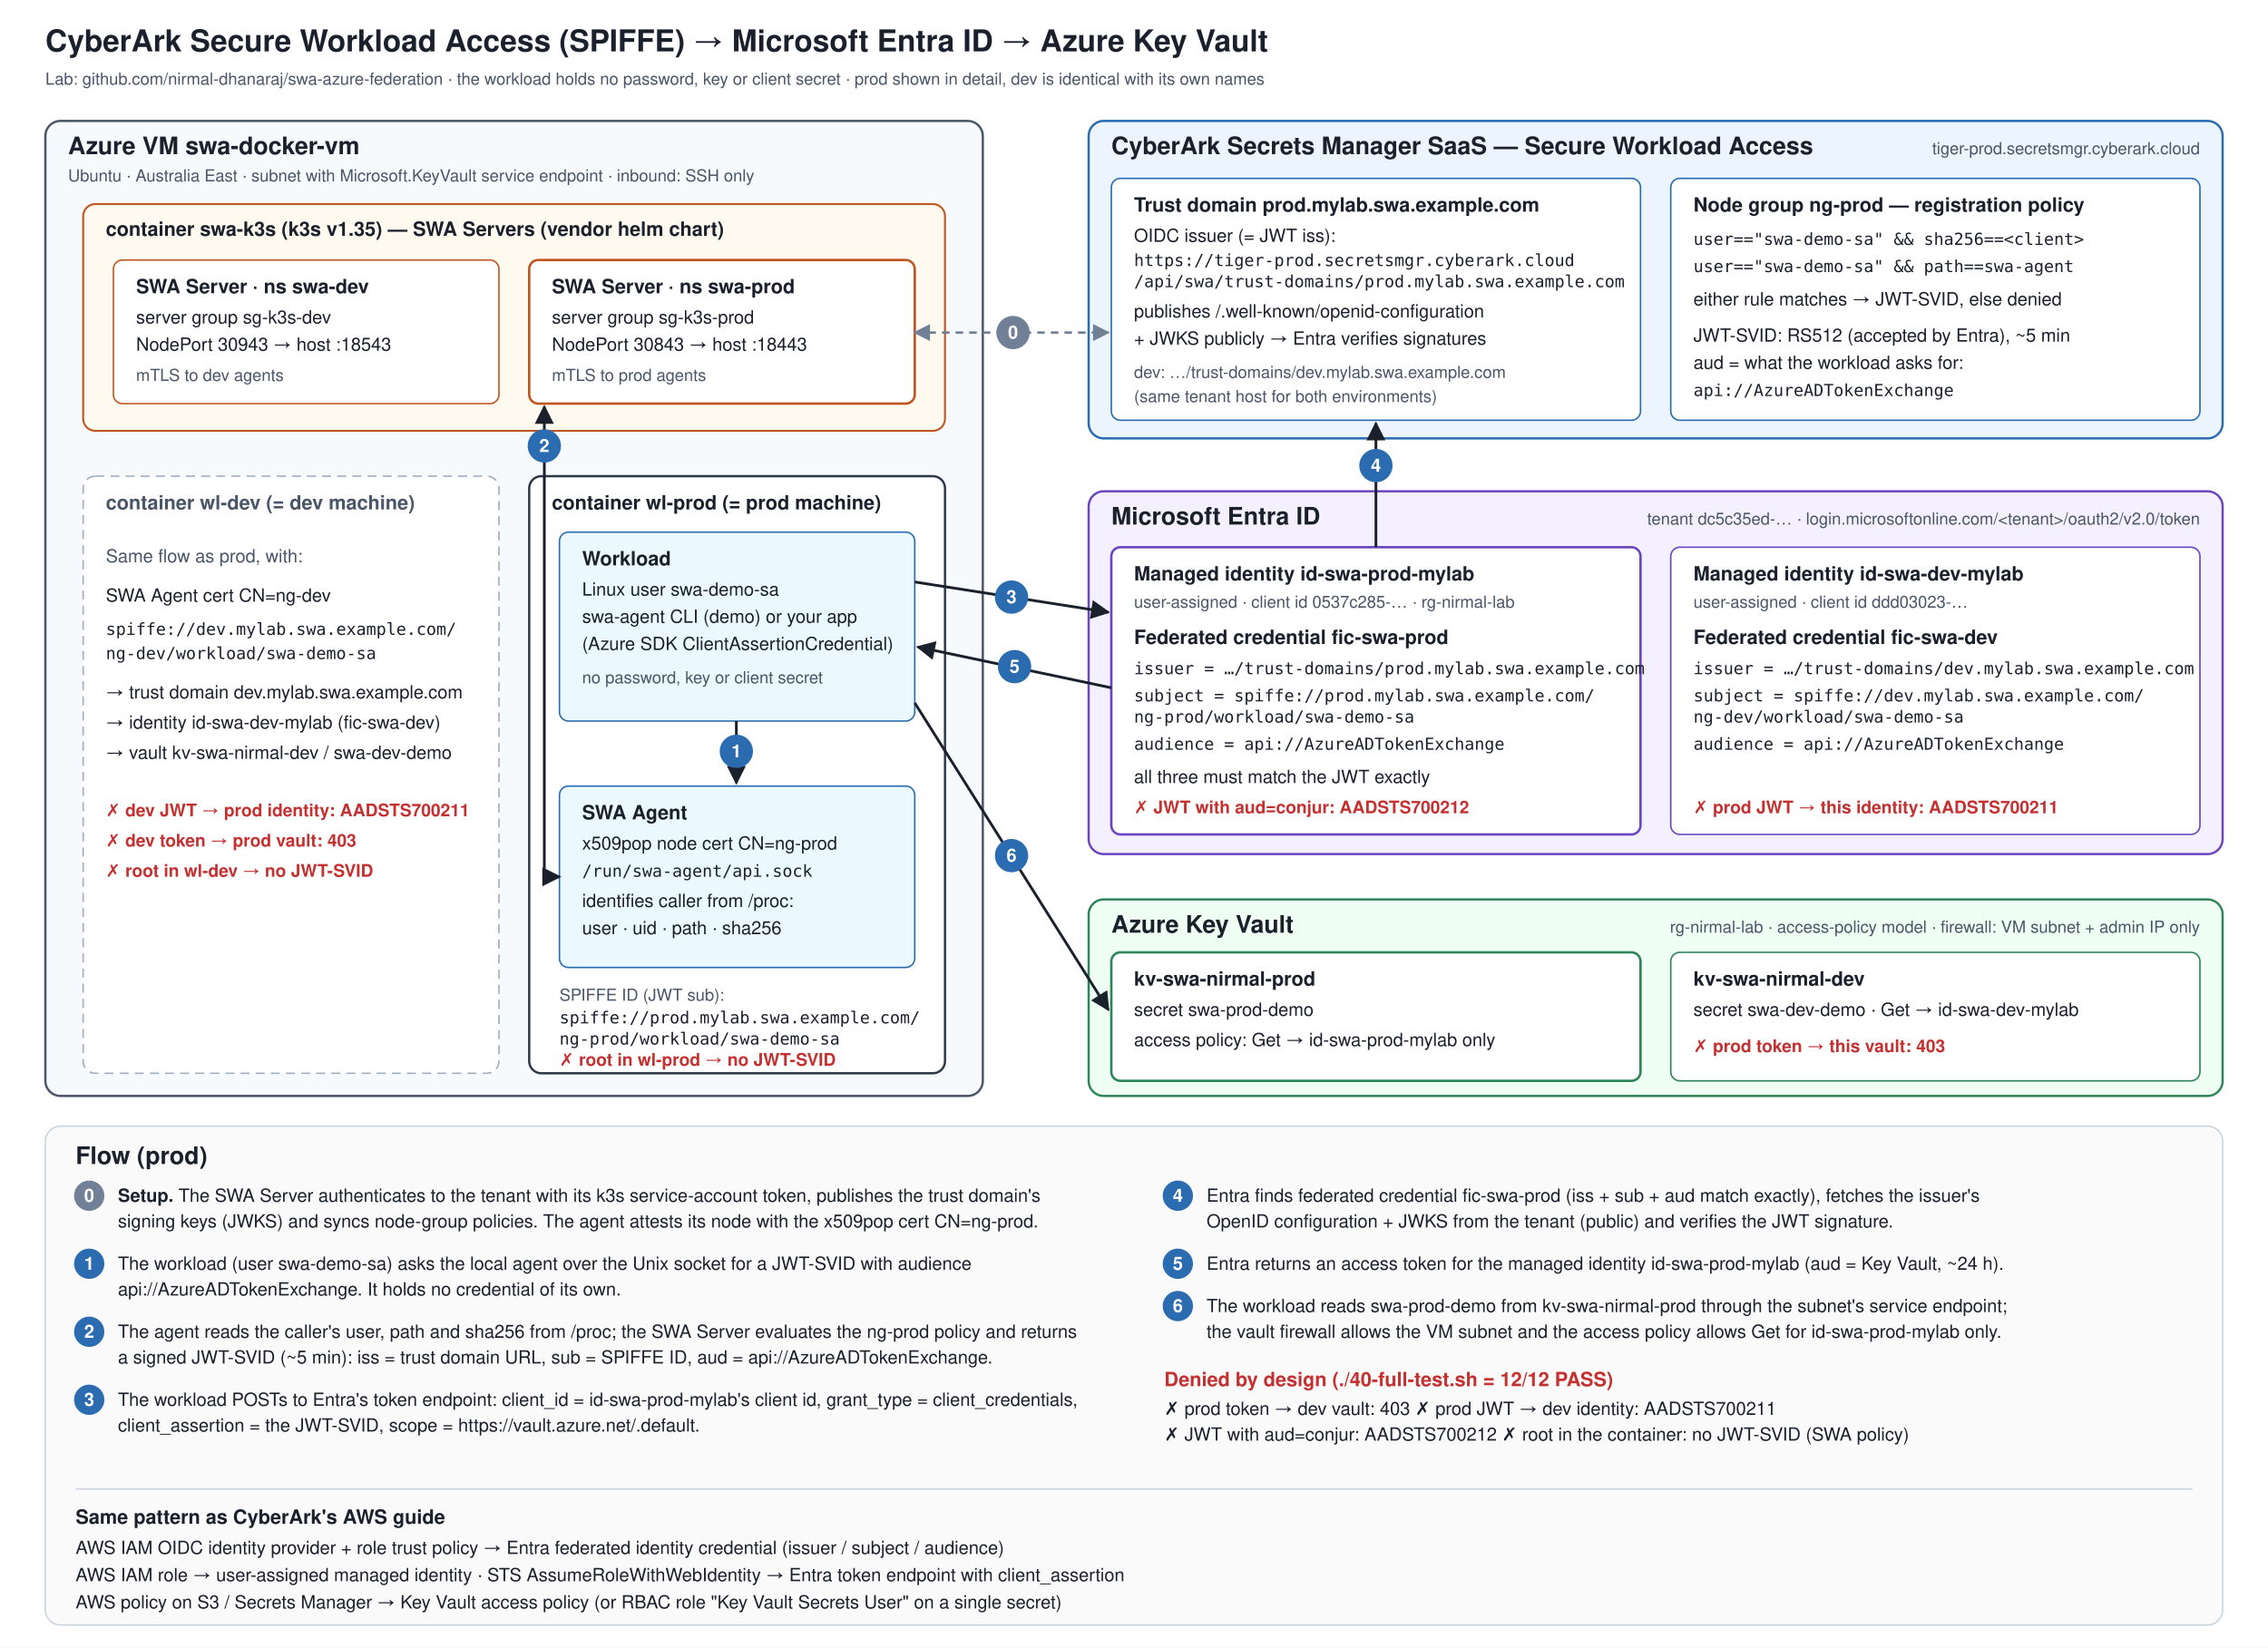
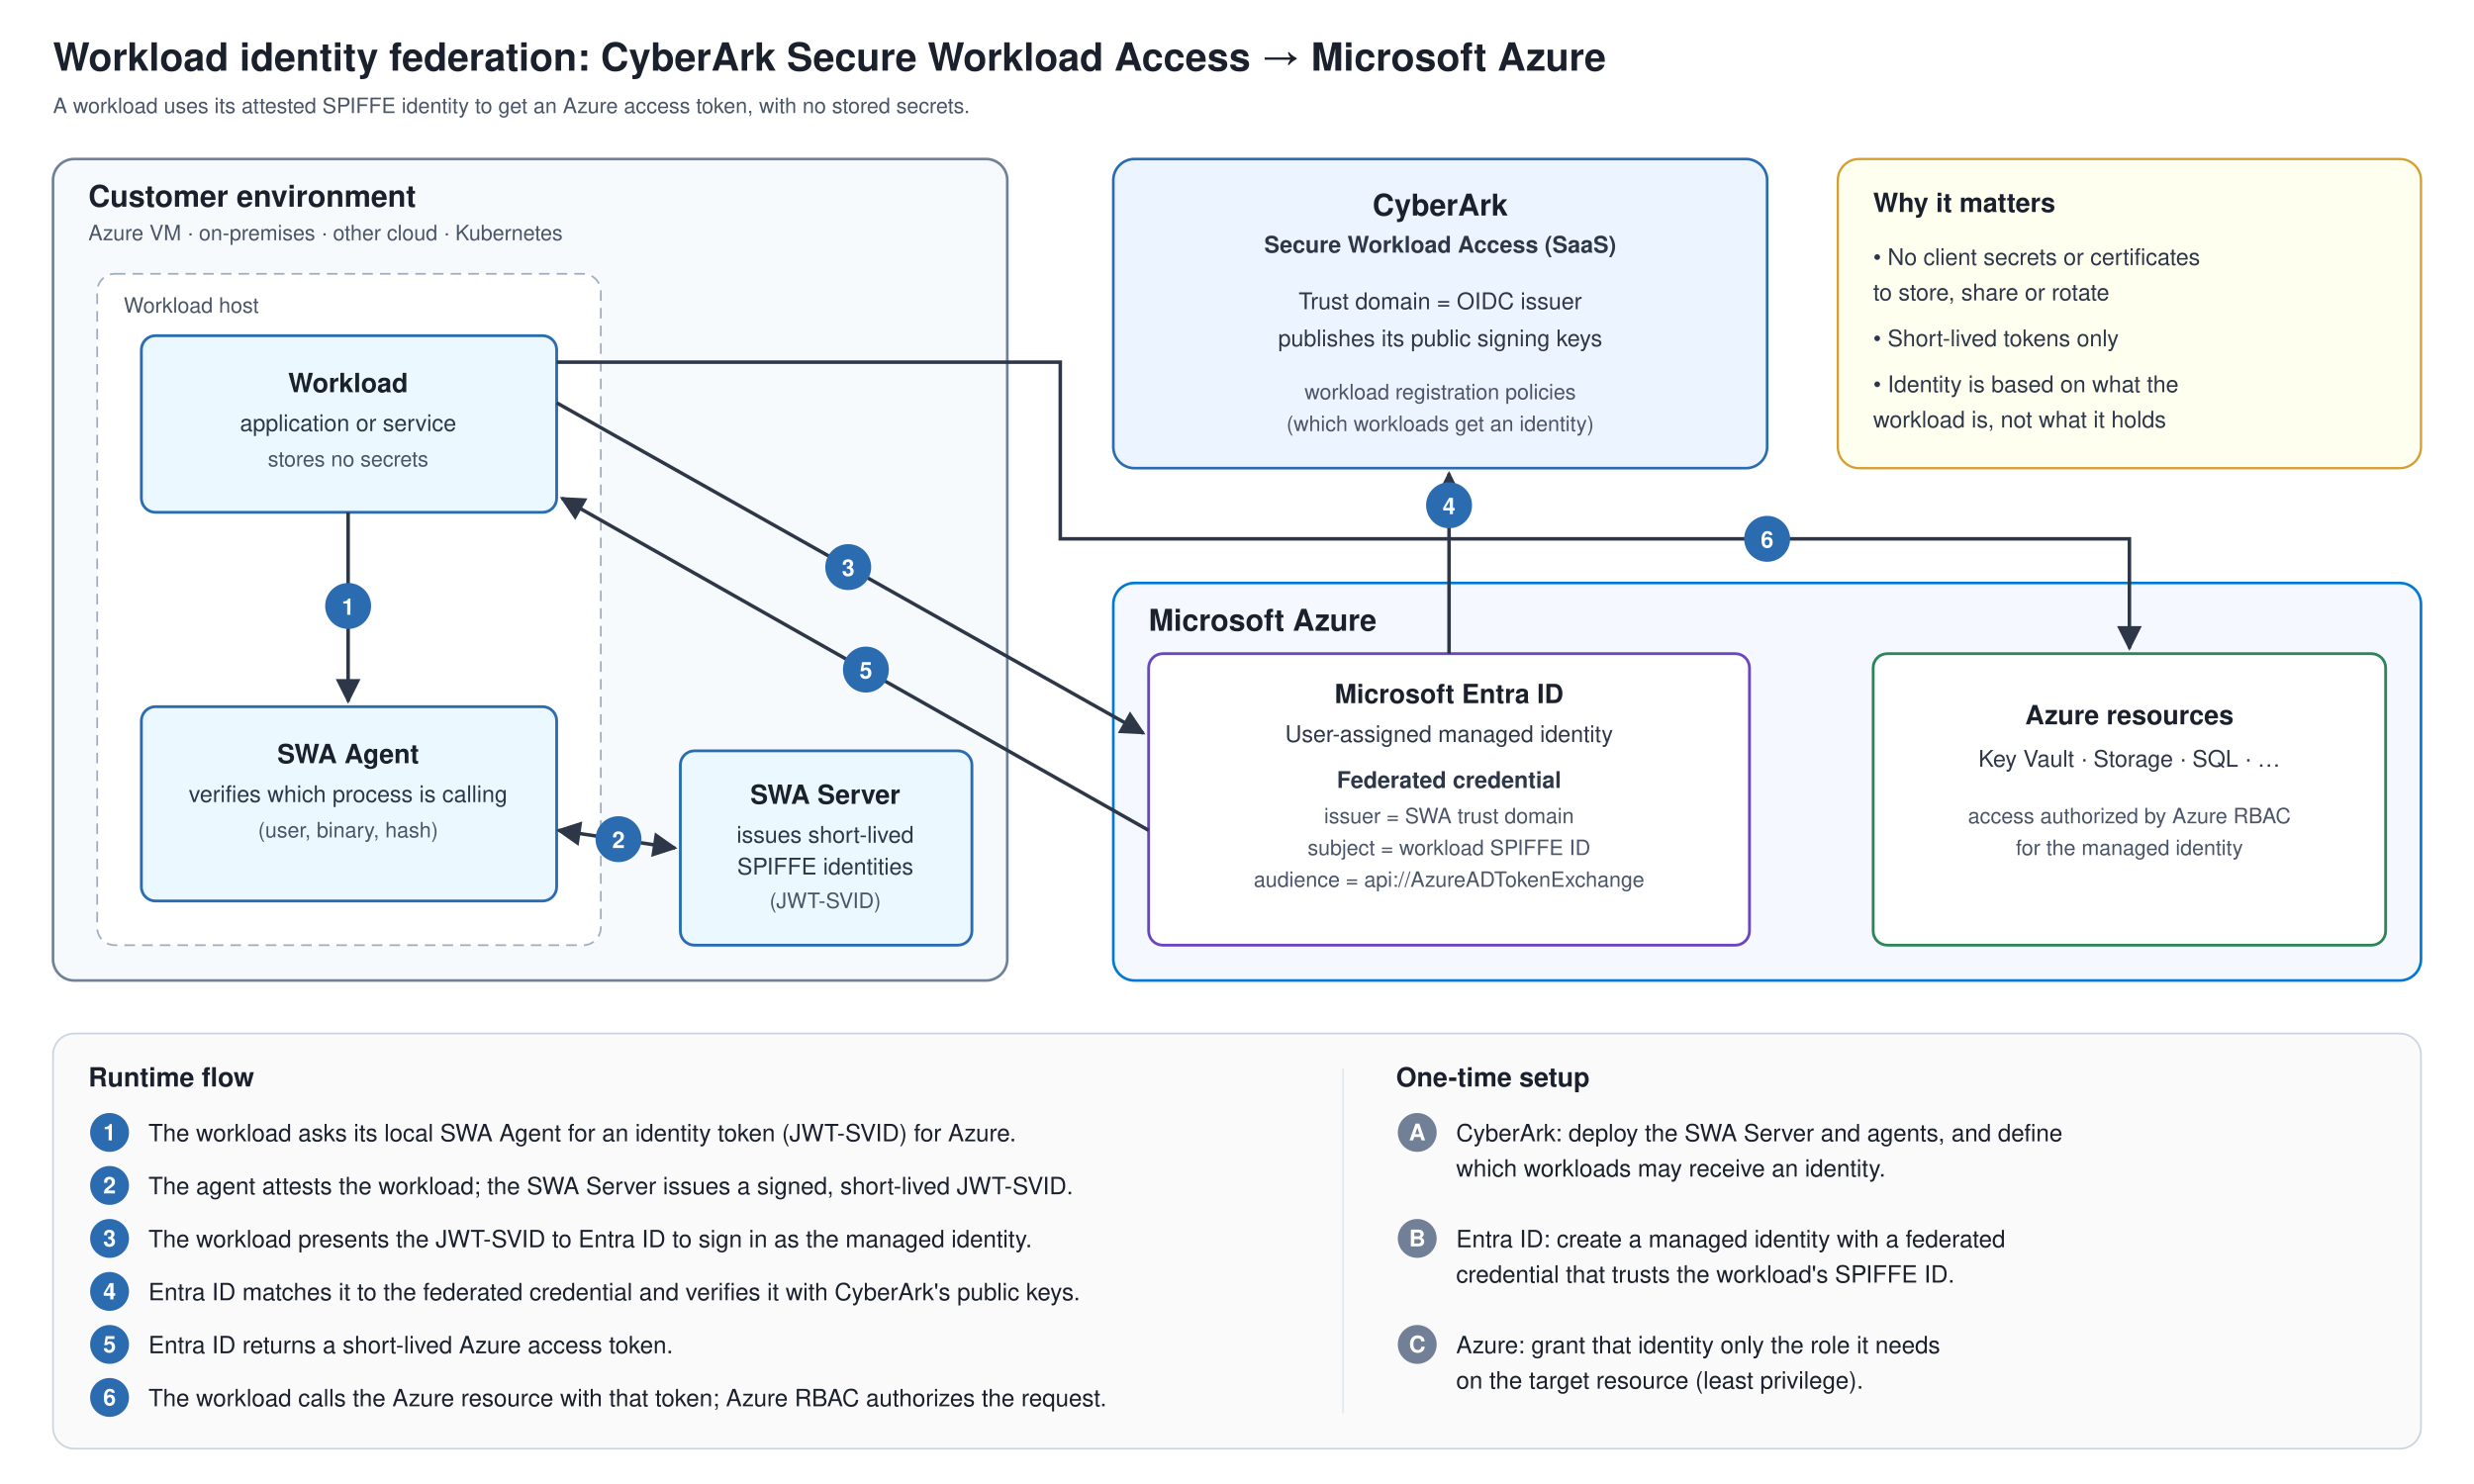
- <svg xmlns="http://www.w3.org/2000/svg" viewBox="0 0 1500 1090" width="1500" height="1090" font-family="Segoe UI, Helvetica, Arial, sans-serif" font-size="12" fill="#1a202c">
+ <svg xmlns="http://www.w3.org/2000/svg" viewBox="0 0 1400 840" width="1400" height="840" font-family="Segoe UI, Helvetica, Arial, sans-serif" font-size="13" fill="#1a202c">
  <defs>
    <marker id="a" viewBox="0 0 10 10" refX="9" refY="5" markerWidth="7" markerHeight="7" orient="auto-start-reverse">
-       <path d="M0,0 L10,5 L0,10 z" fill="#1a202c" />
-     </marker>
-     <marker id="g" viewBox="0 0 10 10" refX="9" refY="5" markerWidth="7" markerHeight="7" orient="auto-start-reverse">
-       <path d="M0,0 L10,5 L0,10 z" fill="#718096" />
+       <path d="M0,0 L10,5 L0,10 z" fill="#2d3748" />
    </marker>
    <style>
-       .h{font-weight:600;font-size:13px}
-       .t{font-size:16px;font-weight:600}
-       .s{font-size:11px;fill:#4a5568}
-       .m{font-family:Consolas, Menlo, monospace;font-size:11px}
-       .deny{fill:#c53030;font-size:11.5px;font-weight:600}
-       .num{fill:#fff;font-weight:700;font-size:12px}
-       .ln{stroke:#1a202c;stroke-width:1.8;fill:none}
+       .zt{font-size:17px;font-weight:700}
+       .zs{font-size:12px;fill:#4a5568}
+       .bt{font-size:15px;font-weight:700}
+       .bd{font-size:13px;fill:#2d3748}
+       .bs{font-size:12px;fill:#4a5568}
+       .ln{stroke:#2d3748;stroke-width:2;fill:none}
+       .n{fill:#fff;font-weight:700;font-size:13px}
+       .lg{font-size:13.5px}
    </style>
  </defs>
-   <rect width="1500" height="1090" fill="#ffffff" />
-   <text x="30" y="34" font-size="20" font-weight="700">CyberArk Secure Workload Access (SPIFFE) → Microsoft Entra ID → Azure Key Vault</text>
-   <text x="30" y="56" class="s" font-size="12.5">Lab: github.com/nirmal-dhanaraj/swa-azure-federation · the workload holds no password, key or client secret · prod shown in detail, dev is identical with its own names</text>
-   <rect x="30" y="80" width="620" height="645" rx="10" fill="#f7fafc" stroke="#4a5568" stroke-width="1.5" />
-   <text x="45" y="102" class="t">Azure VM  swa-docker-vm</text>
-   <text x="45" y="120" class="s">Ubuntu · Australia East · subnet with Microsoft.KeyVault service endpoint · inbound: SSH only</text>
-   <rect x="55" y="135" width="570" height="150" rx="8" fill="#fffaf0" stroke="#c05621" stroke-width="1.3" />
-   <text x="70" y="156" class="h">container swa-k3s (k3s v1.35) — SWA Servers (vendor helm chart)</text>
-   <rect x="75" y="172" width="255" height="95" rx="6" fill="#fff" stroke="#c05621" />
-   <text x="90" y="194" class="h">SWA Server · ns swa-dev</text>
-   <text x="90" y="214">server group sg-k3s-dev</text>
-   <text x="90" y="232">NodePort 30943 → host :18543</text>
-   <text x="90" y="252" class="s">mTLS to dev agents</text>
-   <rect x="350" y="172" width="255" height="95" rx="6" fill="#fff" stroke="#c05621" stroke-width="1.6" />
-   <text x="365" y="194" class="h">SWA Server · ns swa-prod</text>
-   <text x="365" y="214">server group sg-k3s-prod</text>
-   <text x="365" y="232">NodePort 30843 → host :18443</text>
-   <text x="365" y="252" class="s">mTLS to prod agents</text>
-   <rect x="55" y="315" width="275" height="395" rx="8" fill="#fff" stroke="#a0aec0" stroke-dasharray="6 4" />
-   <text x="70" y="337" class="h" fill="#4a5568">container wl-dev (= dev machine)</text>
-   <text x="70" y="372" fill="#4a5568">Same flow as prod, with:</text>
-   <text x="70" y="398">SWA Agent  cert CN=ng-dev</text>
-   <text x="70" y="420" class="m">spiffe://dev.mylab.swa.example.com/</text>
-   <text x="70" y="436" class="m">  ng-dev/workload/swa-demo-sa</text>
-   <text x="70" y="462">→ trust domain dev.mylab.swa.example.com</text>
-   <text x="70" y="482">→ identity id-swa-dev-mylab (fic-swa-dev)</text>
-   <text x="70" y="502">→ vault kv-swa-nirmal-dev / swa-dev-demo</text>
-   <text x="70" y="540" class="deny">✗ dev JWT → prod identity: AADSTS700211</text>
-   <text x="70" y="560" class="deny">✗ dev token → prod vault: 403</text>
-   <text x="70" y="580" class="deny">✗ root in wl-dev → no JWT-SVID</text>
-   <rect x="350" y="315" width="275" height="395" rx="8" fill="#fff" stroke="#2d3748" stroke-width="1.5" />
-   <text x="365" y="337" class="h">container wl-prod (= prod machine)</text>
-   <rect x="370" y="352" width="235" height="125" rx="6" fill="#ebf8ff" stroke="#2b6cb0" />
-   <text x="385" y="374" class="h">Workload</text>
-   <text x="385" y="394">Linux user swa-demo-sa</text>
-   <text x="385" y="412">swa-agent CLI (demo) or your app</text>
-   <text x="385" y="430">(Azure SDK ClientAssertionCredential)</text>
-   <text x="385" y="452" class="s">no password, key or client secret</text>
-   <rect x="370" y="520" width="235" height="120" rx="6" fill="#ebf8ff" stroke="#2b6cb0" />
-   <text x="385" y="542" class="h">SWA Agent</text>
-   <text x="385" y="562">x509pop node cert CN=ng-prod</text>
-   <text x="385" y="580" class="m">/run/swa-agent/api.sock</text>
-   <text x="385" y="600">identifies caller from /proc:</text>
-   <text x="385" y="618">user · uid · path · sha256</text>
-   <text x="370" y="662" class="s">SPIFFE ID (JWT sub):</text>
-   <text x="370" y="677" class="m">spiffe://prod.mylab.swa.example.com/</text>
-   <text x="370" y="691" class="m">  ng-prod/workload/swa-demo-sa</text>
-   <text x="370" y="705" class="deny" font-size="10.5">✗ root in wl-prod → no JWT-SVID</text>
-   <rect x="720" y="80" width="750" height="210" rx="10" fill="#ebf4ff" stroke="#2b6cb0" stroke-width="1.5" />
-   <text x="735" y="102" class="t">CyberArk Secrets Manager SaaS — Secure Workload Access</text>
-   <text x="1455" y="102" class="s" text-anchor="end">tiger-prod.secretsmgr.cyberark.cloud</text>
-   <rect x="735" y="118" width="350" height="160" rx="6" fill="#fff" stroke="#2b6cb0" />
-   <text x="750" y="140" class="h">Trust domain prod.mylab.swa.example.com</text>
-   <text x="750" y="160">OIDC issuer (= JWT iss):</text>
-   <text x="750" y="176" class="m">https://tiger-prod.secretsmgr.cyberark.cloud</text>
-   <text x="750" y="190" class="m">/api/swa/trust-domains/prod.mylab.swa.example.com</text>
-   <text x="750" y="210">publishes /.well-known/openid-configuration</text>
-   <text x="750" y="228">+ JWKS publicly → Entra verifies signatures</text>
-   <text x="750" y="250" class="s">dev: …/trust-domains/dev.mylab.swa.example.com</text>
-   <text x="750" y="266" class="s">(same tenant host for both environments)</text>
-   <rect x="1105" y="118" width="350" height="160" rx="6" fill="#fff" stroke="#2b6cb0" />
-   <text x="1120" y="140" class="h">Node group ng-prod — registration policy</text>
-   <text x="1120" y="162" class="m">user=="swa-demo-sa" &amp;&amp; sha256==&lt;client&gt;</text>
-   <text x="1120" y="180" class="m">user=="swa-demo-sa" &amp;&amp; path==swa-agent</text>
-   <text x="1120" y="202">either rule matches → JWT-SVID, else denied</text>
-   <text x="1120" y="226">JWT-SVID: RS512 (accepted by Entra), ~5 min</text>
-   <text x="1120" y="244">aud = what the workload asks for:</text>
-   <text x="1120" y="262" class="m">api://AzureADTokenExchange</text>
-   <rect x="720" y="325" width="750" height="240" rx="10" fill="#f5f0ff" stroke="#6b46c1" stroke-width="1.5" />
-   <text x="735" y="347" class="t">Microsoft Entra ID</text>
-   <text x="1455" y="347" class="s" text-anchor="end">tenant dc5c35ed-… · login.microsoftonline.com/&lt;tenant&gt;/oauth2/v2.0/token</text>
-   <rect x="735" y="362" width="350" height="190" rx="6" fill="#fff" stroke="#6b46c1" stroke-width="1.6" />
-   <text x="750" y="384" class="h">Managed identity id-swa-prod-mylab</text>
-   <text x="750" y="402" class="s">user-assigned · client id 0537c285-… · rg-nirmal-lab</text>
-   <text x="750" y="426" class="h">Federated credential fic-swa-prod</text>
-   <text x="750" y="446" class="m">issuer   = …/trust-domains/prod.mylab.swa.example.com</text>
-   <text x="750" y="464" class="m">subject  = spiffe://prod.mylab.swa.example.com/</text>
-   <text x="750" y="478" class="m">           ng-prod/workload/swa-demo-sa</text>
-   <text x="750" y="496" class="m">audience = api://AzureADTokenExchange</text>
-   <text x="750" y="518">all three must match the JWT exactly</text>
-   <text x="750" y="538" class="deny">✗ JWT with aud=conjur: AADSTS700212</text>
-   <rect x="1105" y="362" width="350" height="190" rx="6" fill="#fff" stroke="#6b46c1" />
-   <text x="1120" y="384" class="h">Managed identity id-swa-dev-mylab</text>
-   <text x="1120" y="402" class="s">user-assigned · client id ddd03023-…</text>
-   <text x="1120" y="426" class="h">Federated credential fic-swa-dev</text>
-   <text x="1120" y="446" class="m">issuer   = …/trust-domains/dev.mylab.swa.example.com</text>
-   <text x="1120" y="464" class="m">subject  = spiffe://dev.mylab.swa.example.com/</text>
-   <text x="1120" y="478" class="m">           ng-dev/workload/swa-demo-sa</text>
-   <text x="1120" y="496" class="m">audience = api://AzureADTokenExchange</text>
-   <text x="1120" y="538" class="deny">✗ prod JWT → this identity: AADSTS700211</text>
-   <rect x="720" y="595" width="750" height="130" rx="10" fill="#f0fff4" stroke="#2f855a" stroke-width="1.5" />
-   <text x="735" y="617" class="t">Azure Key Vault</text>
-   <text x="1455" y="617" class="s" text-anchor="end">rg-nirmal-lab · access-policy model · firewall: VM subnet + admin IP only</text>
-   <rect x="735" y="630" width="350" height="85" rx="6" fill="#fff" stroke="#2f855a" stroke-width="1.6" />
-   <text x="750" y="652" class="h">kv-swa-nirmal-prod</text>
-   <text x="750" y="672">secret swa-prod-demo</text>
-   <text x="750" y="692">access policy: Get → id-swa-prod-mylab only</text>
-   <rect x="1105" y="630" width="350" height="85" rx="6" fill="#fff" stroke="#2f855a" />
-   <text x="1120" y="652" class="h">kv-swa-nirmal-dev</text>
-   <text x="1120" y="672">secret swa-dev-demo · Get → id-swa-dev-mylab</text>
-   <text x="1120" y="696" class="deny">✗ prod token → this vault: 403</text>
-   <path d="M605,220 L733,220" stroke="#718096" stroke-width="1.6" stroke-dasharray="5 4" fill="none" marker-start="url(#g)" marker-end="url(#g)" />
-   <circle cx="670" cy="220" r="11" fill="#718096" />
-   <text x="670" y="224" class="num" text-anchor="middle">0</text>
-   <path d="M487,477 L487,518" class="ln" marker-end="url(#a)" />
-   <circle cx="487" cy="497" r="11" fill="#2b6cb0" />
-   <text x="487" y="501" class="num" text-anchor="middle">1</text>
-   <path d="M370,580 L360,580 L360,269" class="ln" marker-end="url(#a)" marker-start="url(#a)" />
-   <circle cx="360" cy="295" r="11" fill="#2b6cb0" />
-   <text x="360" y="299" class="num" text-anchor="middle">2</text>
-   <path d="M605,385 L733,405" class="ln" marker-end="url(#a)" />
-   <circle cx="669" cy="395" r="11" fill="#2b6cb0" />
-   <text x="669" y="399" class="num" text-anchor="middle">3</text>
-   <path d="M910,362 L910,280" class="ln" marker-end="url(#a)" />
-   <circle cx="910" cy="308" r="11" fill="#2b6cb0" />
-   <text x="910" y="312" class="num" text-anchor="middle">4</text>
-   <path d="M735,455 L607,428" class="ln" marker-end="url(#a)" />
-   <circle cx="671" cy="441" r="11" fill="#2b6cb0" />
-   <text x="671" y="445" class="num" text-anchor="middle">5</text>
-   <path d="M605,465 L733,668" class="ln" marker-end="url(#a)" />
-   <circle cx="669" cy="566" r="11" fill="#2b6cb0" />
-   <text x="669" y="570" class="num" text-anchor="middle">6</text>
-   <rect x="30" y="745" width="1440" height="330" rx="10" fill="#fafafa" stroke="#cbd5e0" />
-   <text x="50" y="770" class="t">Flow (prod)</text>
-   <g transform="translate(50,795)">
-     <circle cx="9" cy="-4" r="10" fill="#718096" />
-     <text x="9" y="0" class="num" text-anchor="middle">0</text>
-     <text x="28" y="0">
-       <tspan font-weight="600">Setup.</tspan> The SWA Server authenticates to the tenant with its k3s service-account token, publishes the trust domain's</text>
-     <text x="28" y="17">signing keys (JWKS) and syncs node-group policies. The agent attests its node with the x509pop cert CN=ng-prod.</text>
-     <circle cx="9" cy="41" r="10" fill="#2b6cb0" />
-     <text x="9" y="45" class="num" text-anchor="middle">1</text>
-     <text x="28" y="45">The workload (user swa-demo-sa) asks the local agent over the Unix socket for a JWT-SVID with audience</text>
-     <text x="28" y="62">api://AzureADTokenExchange. It holds no credential of its own.</text>
-     <circle cx="9" cy="86" r="10" fill="#2b6cb0" />
-     <text x="9" y="90" class="num" text-anchor="middle">2</text>
-     <text x="28" y="90">The agent reads the caller's user, path and sha256 from /proc; the SWA Server evaluates the ng-prod policy and returns</text>
-     <text x="28" y="107">a signed JWT-SVID (~5 min): iss = trust domain URL, sub = SPIFFE ID, aud = api://AzureADTokenExchange.</text>
-     <circle cx="9" cy="131" r="10" fill="#2b6cb0" />
-     <text x="9" y="135" class="num" text-anchor="middle">3</text>
-     <text x="28" y="135">The workload POSTs to Entra's token endpoint: client_id = id-swa-prod-mylab's client id, grant_type = client_credentials,</text>
-     <text x="28" y="152">client_assertion = the JWT-SVID, scope = https://vault.azure.net/.default.</text>
+   <rect width="1400" height="840" fill="#fff" />
+   <text x="30" y="40" font-size="22" font-weight="700">Workload identity federation: CyberArk Secure Workload Access → Microsoft Azure</text>
+   <text x="30" y="64" class="zs" font-size="13.5">A workload uses its attested SPIFFE identity to get an Azure access token, with no stored secrets.</text>
+   <rect x="30" y="90" width="540" height="465" rx="12" fill="#f7fafc" stroke="#718096" stroke-width="1.5" />
+   <text x="50" y="117" class="zt">Customer environment</text>
+   <text x="50" y="136" class="zs">Azure VM · on-premises · other cloud · Kubernetes</text>
+   <rect x="55" y="155" width="285" height="380" rx="10" fill="#fff" stroke="#a0aec0" stroke-dasharray="6 4" />
+   <text x="70" y="177" class="bs">Workload host</text>
+   <rect x="80" y="190" width="235" height="100" rx="8" fill="#ebf8ff" stroke="#2b6cb0" stroke-width="1.6" />
+   <text x="197" y="222" class="bt" text-anchor="middle">Workload</text>
+   <text x="197" y="244" class="bd" text-anchor="middle">application or service</text>
+   <text x="197" y="264" class="bs" text-anchor="middle">stores no secrets</text>
+   <rect x="80" y="400" width="235" height="110" rx="8" fill="#ebf8ff" stroke="#2b6cb0" stroke-width="1.6" />
+   <text x="197" y="432" class="bt" text-anchor="middle">SWA Agent</text>
+   <text x="197" y="454" class="bd" text-anchor="middle">verifies which process is calling</text>
+   <text x="197" y="474" class="bs" text-anchor="middle">(user, binary, hash)</text>
+   <rect x="385" y="425" width="165" height="110" rx="8" fill="#ebf8ff" stroke="#2b6cb0" stroke-width="1.6" />
+   <text x="467" y="455" class="bt" text-anchor="middle">SWA Server</text>
+   <text x="467" y="477" class="bd" text-anchor="middle">issues short-lived</text>
+   <text x="467" y="495" class="bd" text-anchor="middle">SPIFFE identities</text>
+   <text x="467" y="514" class="bs" text-anchor="middle">(JWT-SVID)</text>
+   <rect x="630" y="90" width="370" height="175" rx="12" fill="#ebf4ff" stroke="#2b6cb0" stroke-width="1.5" />
+   <text x="815" y="122" class="zt" text-anchor="middle">CyberArk</text>
+   <text x="815" y="143" class="bd" text-anchor="middle" font-weight="600">Secure Workload Access (SaaS)</text>
+   <text x="815" y="175" class="bd" text-anchor="middle">Trust domain = OIDC issuer</text>
+   <text x="815" y="196" class="bd" text-anchor="middle">publishes its public signing keys</text>
+   <text x="815" y="226" class="bs" text-anchor="middle">workload registration policies</text>
+   <text x="815" y="244" class="bs" text-anchor="middle">(which workloads get an identity)</text>
+   <rect x="1040" y="90" width="330" height="175" rx="12" fill="#fffff0" stroke="#d69e2e" stroke-width="1.3" />
+   <text x="1060" y="120" class="bt">Why it matters</text>
+   <text x="1060" y="150" class="bd">•  No client secrets or certificates</text>
+   <text x="1060" y="170" class="bd">   to store, share or rotate</text>
+   <text x="1060" y="196" class="bd">•  Short-lived tokens only</text>
+   <text x="1060" y="222" class="bd">•  Identity is based on what the</text>
+   <text x="1060" y="242" class="bd">   workload is, not what it holds</text>
+   <rect x="630" y="330" width="740" height="225" rx="12" fill="#f5f9ff" stroke="#0078d4" stroke-width="1.5" />
+   <text x="650" y="357" class="zt">Microsoft Azure</text>
+   <rect x="650" y="370" width="340" height="165" rx="8" fill="#fff" stroke="#6b46c1" stroke-width="1.6" />
+   <text x="820" y="398" class="bt" text-anchor="middle">Microsoft Entra ID</text>
+   <text x="820" y="420" class="bd" text-anchor="middle">User-assigned managed identity</text>
+   <text x="820" y="446" class="bd" text-anchor="middle" font-weight="600">Federated credential</text>
+   <text x="820" y="466" class="bs" text-anchor="middle">issuer = SWA trust domain</text>
+   <text x="820" y="484" class="bs" text-anchor="middle">subject = workload SPIFFE ID</text>
+   <text x="820" y="502" class="bs" text-anchor="middle">audience = api://AzureADTokenExchange</text>
+   <rect x="1060" y="370" width="290" height="165" rx="8" fill="#fff" stroke="#2f855a" stroke-width="1.6" />
+   <text x="1205" y="410" class="bt" text-anchor="middle">Azure resources</text>
+   <text x="1205" y="434" class="bd" text-anchor="middle">Key Vault · Storage · SQL · …</text>
+   <text x="1205" y="466" class="bs" text-anchor="middle">access authorized by Azure RBAC</text>
+   <text x="1205" y="484" class="bs" text-anchor="middle">for the managed identity</text>
+   <path d="M197,290 L197,397" class="ln" marker-end="url(#a)" />
+   <circle cx="197" cy="343" r="13" fill="#2b6cb0" />
+   <text x="197" y="348" class="n" text-anchor="middle">1</text>
+   <path d="M316,470 L382,480" class="ln" marker-start="url(#a)" marker-end="url(#a)" />
+   <circle cx="350" cy="475" r="13" fill="#2b6cb0" />
+   <text x="350" y="480" class="n" text-anchor="middle">2</text>
+   <path d="M315,228 L647,415" class="ln" marker-end="url(#a)" />
+   <circle cx="480" cy="321" r="13" fill="#2b6cb0" />
+   <text x="480" y="326" class="n" text-anchor="middle">3</text>
+   <path d="M820,370 L820,268" class="ln" marker-end="url(#a)" />
+   <circle cx="820" cy="286" r="13" fill="#2b6cb0" />
+   <text x="820" y="291" class="n" text-anchor="middle">4</text>
+   <path d="M650,470 L318,282" class="ln" marker-end="url(#a)" />
+   <circle cx="490" cy="379" r="13" fill="#2b6cb0" />
+   <text x="490" y="384" class="n" text-anchor="middle">5</text>
+   <path d="M315,205 L600,205 L600,305 L1205,305 L1205,367" class="ln" marker-end="url(#a)" />
+   <circle cx="1000" cy="305" r="13" fill="#2b6cb0" />
+   <text x="1000" y="310" class="n" text-anchor="middle">6</text>
+   <rect x="30" y="585" width="1340" height="235" rx="12" fill="#fafafa" stroke="#cbd5e0" />
+   <text x="50" y="615" class="bt">Runtime flow</text>
+   <g class="lg">
+     <circle cx="62" cy="641" r="11" fill="#2b6cb0" />
+     <text x="62" y="645.5" class="n" text-anchor="middle" font-size="12">1</text>
+     <text x="84" y="646">The workload asks its local SWA Agent for an identity token (JWT-SVID) for Azure.</text>
+     <circle cx="62" cy="671" r="11" fill="#2b6cb0" />
+     <text x="62" y="675.5" class="n" text-anchor="middle" font-size="12">2</text>
+     <text x="84" y="676">The agent attests the workload; the SWA Server issues a signed, short-lived JWT-SVID.</text>
+     <circle cx="62" cy="701" r="11" fill="#2b6cb0" />
+     <text x="62" y="705.5" class="n" text-anchor="middle" font-size="12">3</text>
+     <text x="84" y="706">The workload presents the JWT-SVID to Entra ID to sign in as the managed identity.</text>
+     <circle cx="62" cy="731" r="11" fill="#2b6cb0" />
+     <text x="62" y="735.5" class="n" text-anchor="middle" font-size="12">4</text>
+     <text x="84" y="736">Entra ID matches it to the federated credential and verifies it with CyberArk's public keys.</text>
+     <circle cx="62" cy="761" r="11" fill="#2b6cb0" />
+     <text x="62" y="765.5" class="n" text-anchor="middle" font-size="12">5</text>
+     <text x="84" y="766">Entra ID returns a short-lived Azure access token.</text>
+     <circle cx="62" cy="791" r="11" fill="#2b6cb0" />
+     <text x="62" y="795.5" class="n" text-anchor="middle" font-size="12">6</text>
+     <text x="84" y="796">The workload calls the Azure resource with that token; Azure RBAC authorizes the request.</text>
  </g>
-   <g transform="translate(770,795)">
-     <circle cx="9" cy="-4" r="10" fill="#2b6cb0" />
-     <text x="9" y="0" class="num" text-anchor="middle">4</text>
-     <text x="28" y="0">Entra finds federated credential fic-swa-prod (iss + sub + aud match exactly), fetches the issuer's</text>
-     <text x="28" y="17">OpenID configuration + JWKS from the tenant (public) and verifies the JWT signature.</text>
-     <circle cx="9" cy="41" r="10" fill="#2b6cb0" />
-     <text x="9" y="45" class="num" text-anchor="middle">5</text>
-     <text x="28" y="45">Entra returns an access token for the managed identity id-swa-prod-mylab (aud = Key Vault, ~24 h).</text>
-     <circle cx="9" cy="69" r="10" fill="#2b6cb0" />
-     <text x="9" y="73" class="num" text-anchor="middle">6</text>
-     <text x="28" y="73">The workload reads swa-prod-demo from kv-swa-nirmal-prod through the subnet's service endpoint;</text>
-     <text x="28" y="90">the vault firewall allows the VM subnet and the access policy allows Get for id-swa-prod-mylab only.</text>
-     <text x="0" y="122" class="h" fill="#c53030">Denied by design (./40-full-test.sh = 12/12 PASS)</text>
-     <text x="0" y="141">✗ prod token → dev vault: 403   ✗ prod JWT → dev identity: AADSTS700211</text>
-     <text x="0" y="158">✗ JWT with aud=conjur: AADSTS700212   ✗ root in the container: no JWT-SVID (SWA policy)</text>
+   <line x1="760" y1="605" x2="760" y2="800" stroke="#e2e8f0" />
+   <text x="790" y="615" class="bt">One-time setup</text>
+   <g class="lg">
+     <circle cx="802" cy="641" r="11" fill="#718096" />
+     <text x="802" y="645.5" class="n" text-anchor="middle" font-size="12">A</text>
+     <text x="824" y="646">CyberArk: deploy the SWA Server and agents, and define</text>
+     <text x="824" y="666">which workloads may receive an identity.</text>
+     <circle cx="802" cy="701" r="11" fill="#718096" />
+     <text x="802" y="705.5" class="n" text-anchor="middle" font-size="12">B</text>
+     <text x="824" y="706">Entra ID: create a managed identity with a federated</text>
+     <text x="824" y="726">credential that trusts the workload's SPIFFE ID.</text>
+     <circle cx="802" cy="761" r="11" fill="#718096" />
+     <text x="802" y="765.5" class="n" text-anchor="middle" font-size="12">C</text>
+     <text x="824" y="766">Azure: grant that identity only the role it needs</text>
+     <text x="824" y="786">on the target resource (least privilege).</text>
  </g>
-   <line x1="50" y1="985" x2="1450" y2="985" stroke="#cbd5e0" />
-   <text x="50" y="1008" class="h">Same pattern as CyberArk's AWS guide</text>
-   <text x="50" y="1028">AWS IAM OIDC identity provider + role trust policy  →  Entra federated identity credential (issuer / subject / audience)</text>
-   <text x="50" y="1046">AWS IAM role  →  user-assigned managed identity   ·   STS AssumeRoleWithWebIdentity  →  Entra token endpoint with client_assertion</text>
-   <text x="50" y="1064">AWS policy on S3 / Secrets Manager  →  Key Vault access policy (or RBAC role "Key Vault Secrets User" on a single secret)</text>
</svg>
